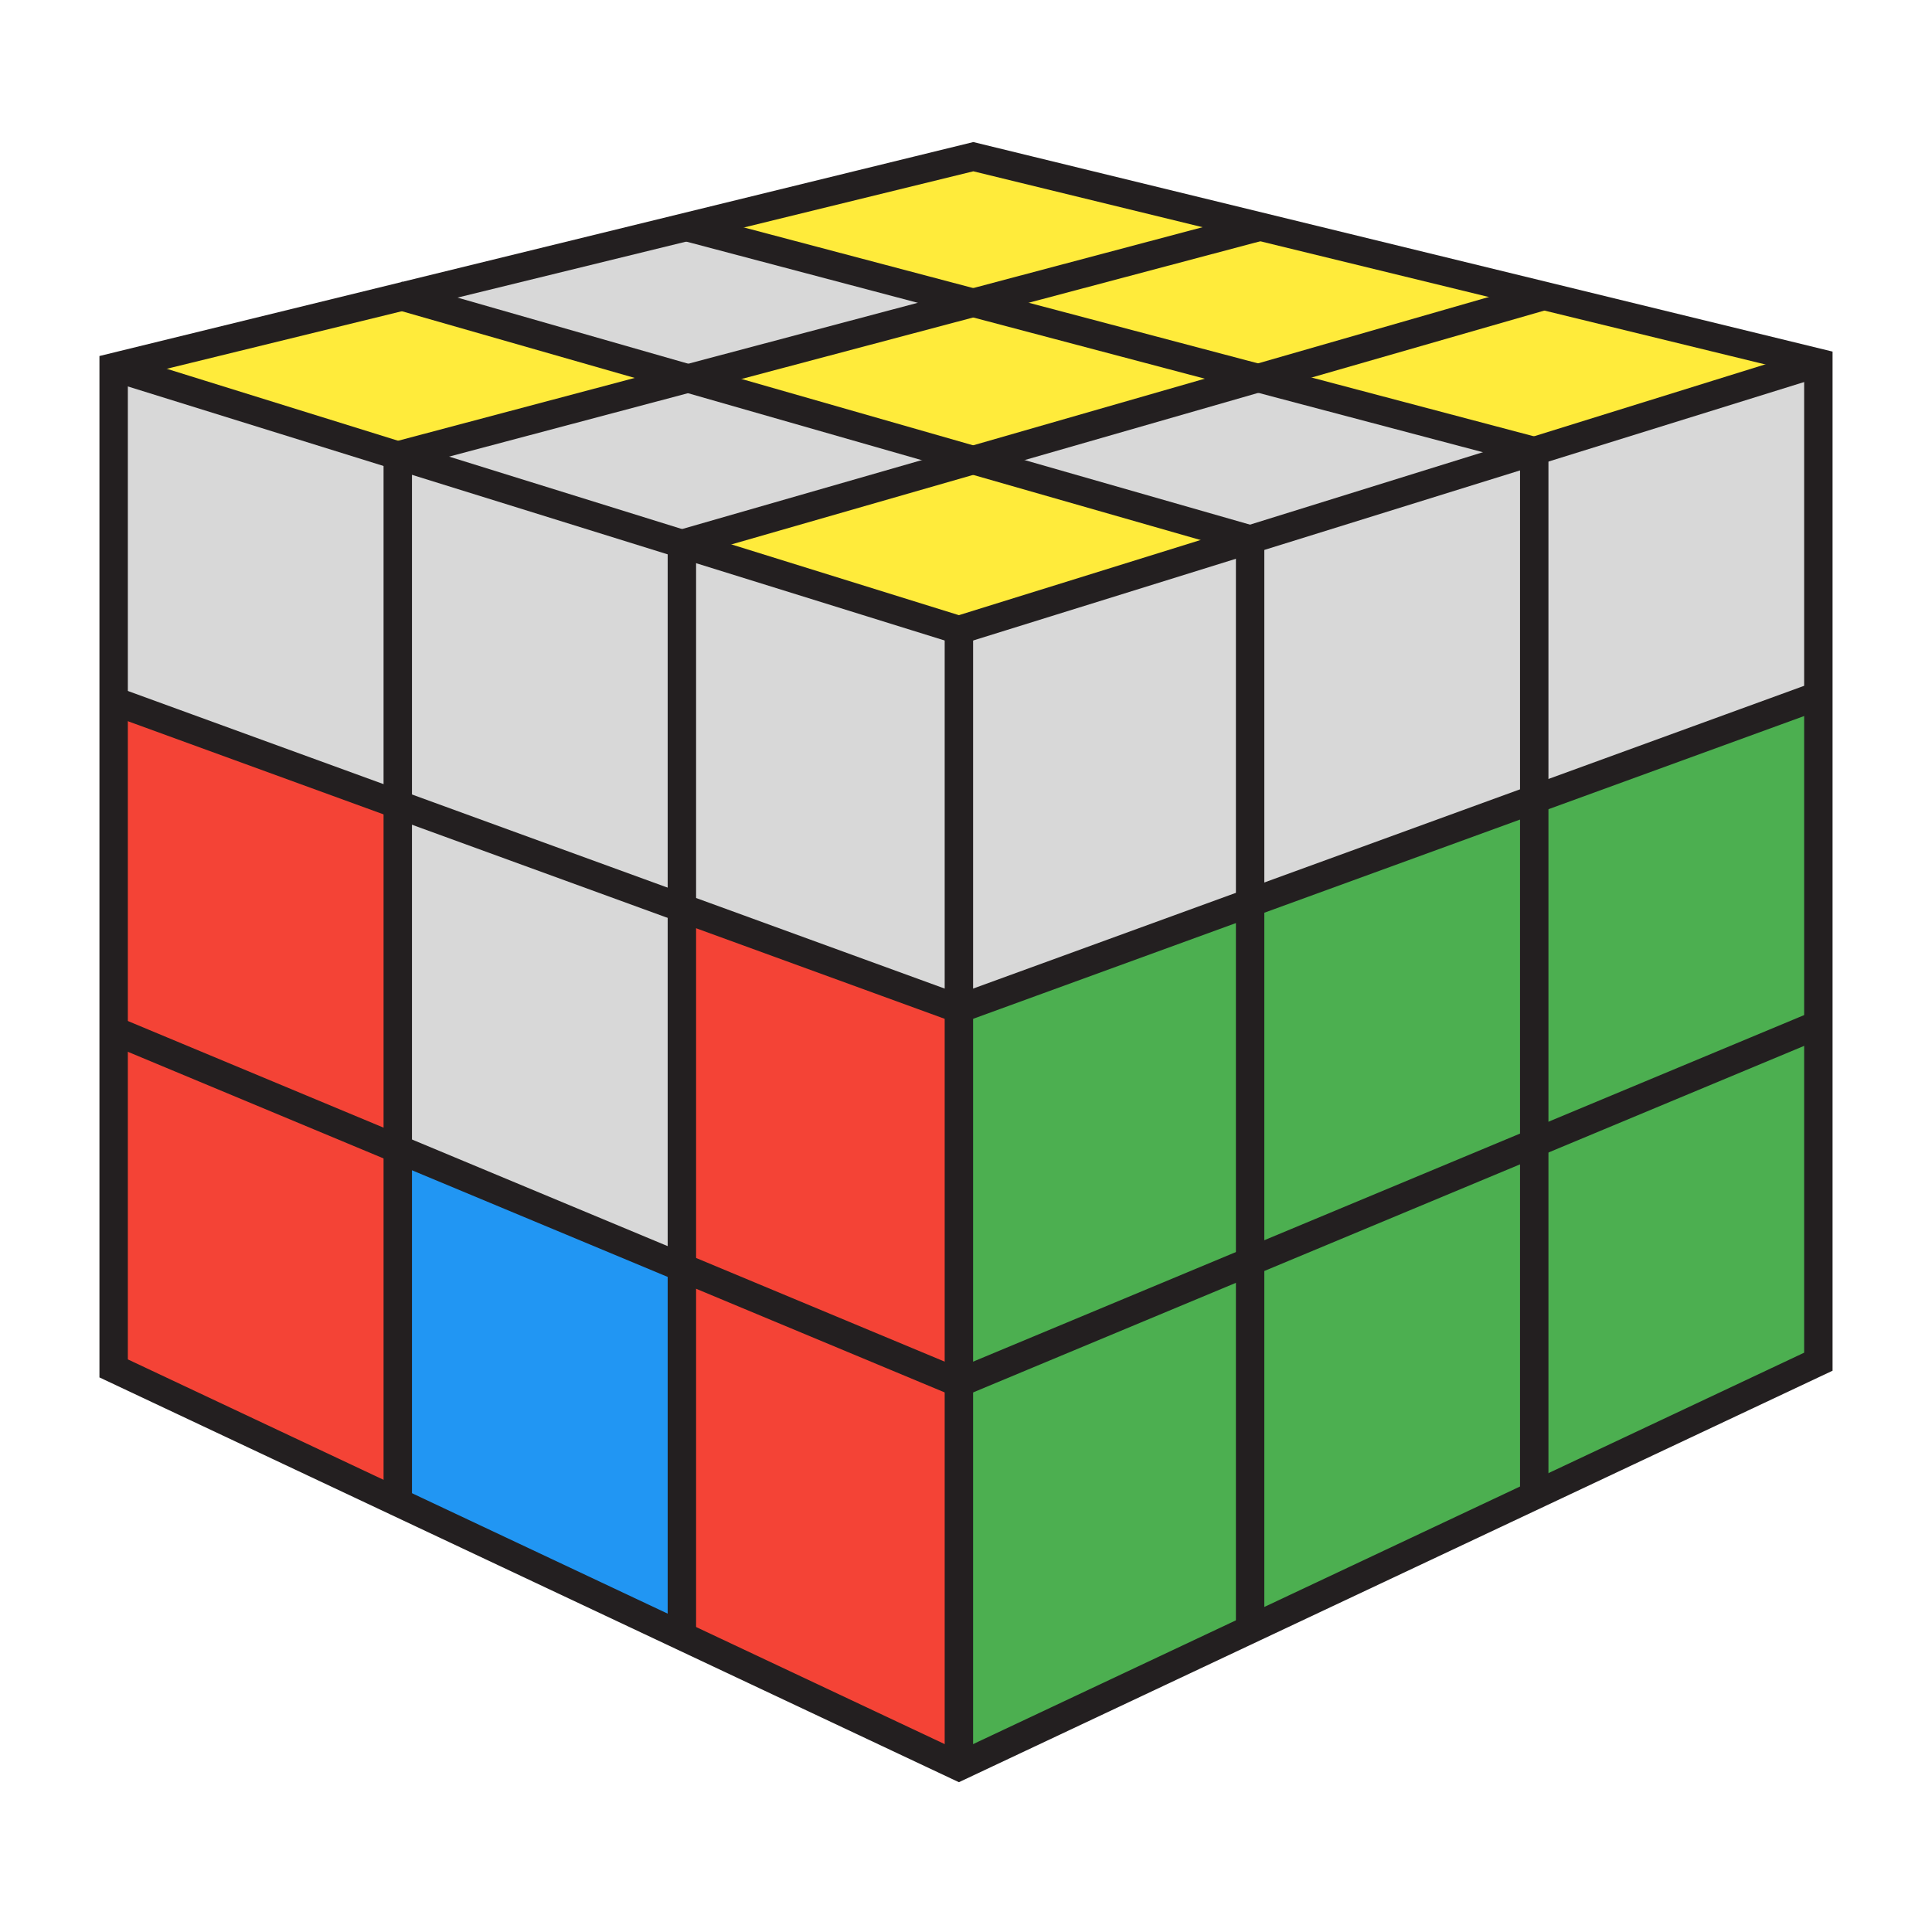
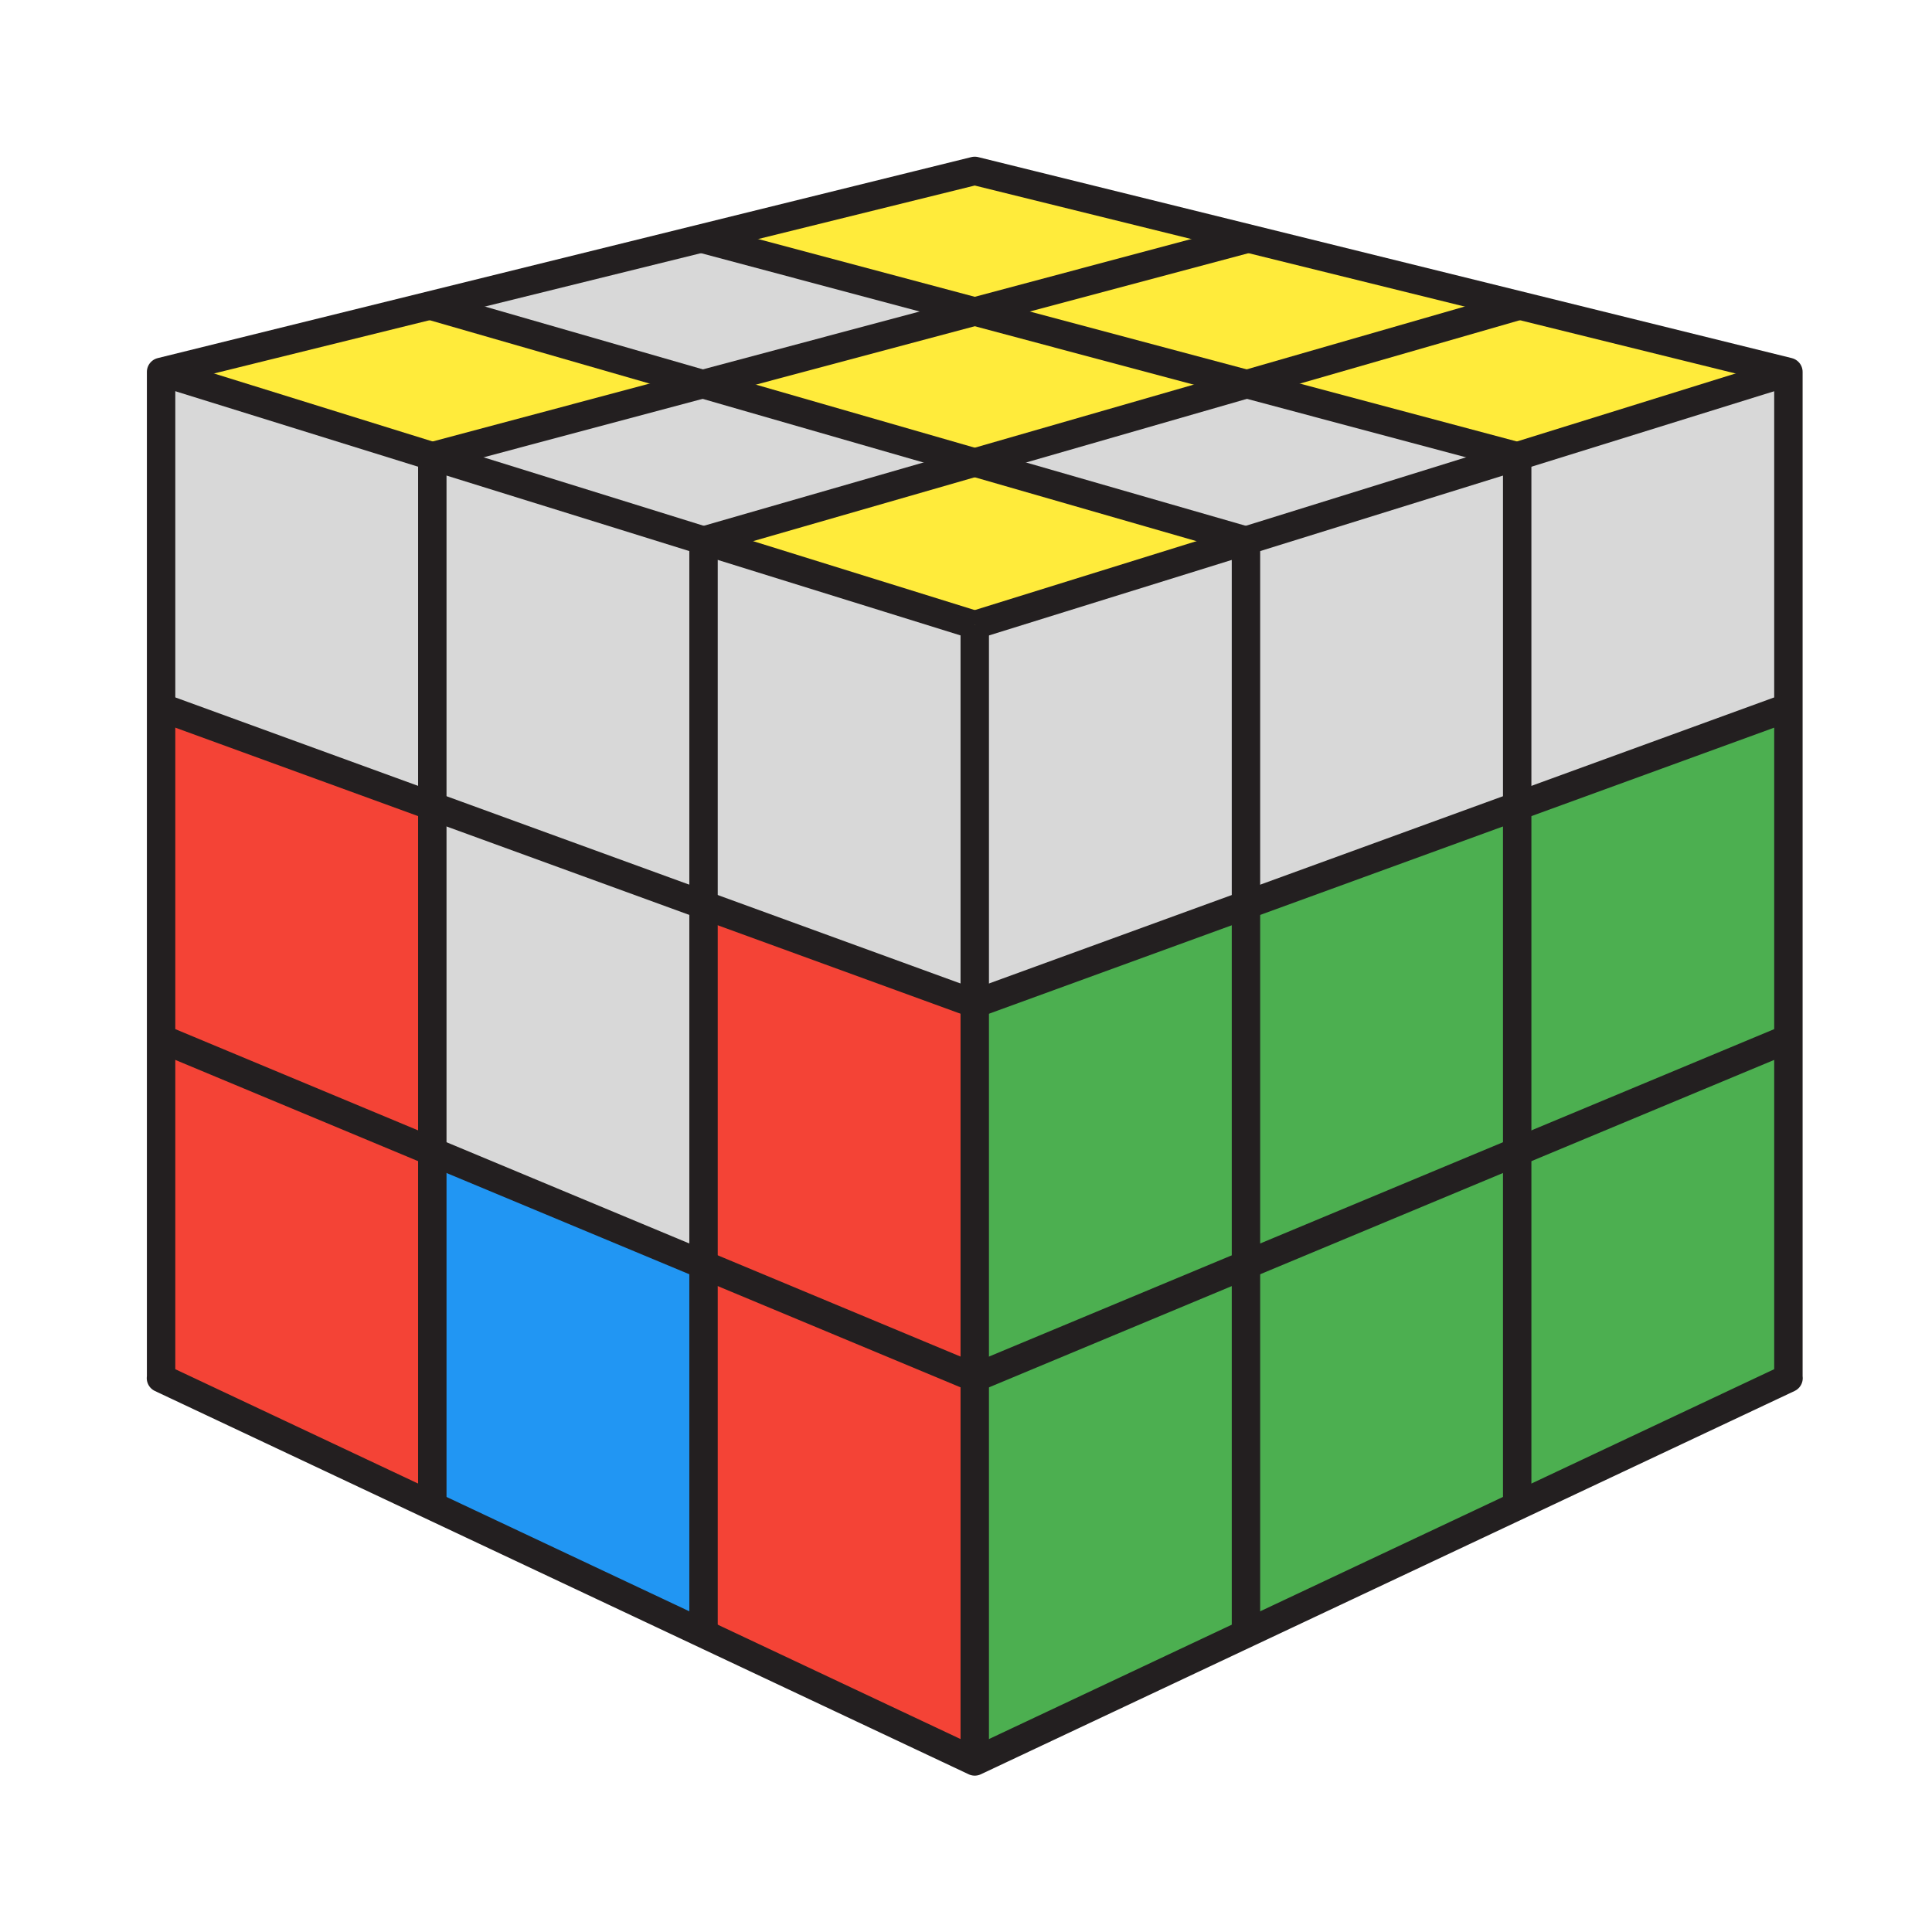
<svg xmlns="http://www.w3.org/2000/svg" width="136px" height="136px" viewBox="0 0 136 136" version="1.1">
  <g id="3x3x3/roux/lr/1b+1t-front" stroke="none" stroke-width="1" fill="none" fill-rule="evenodd">
    <g id="3x3x3/3D">
-       <g id="Front" transform="translate(8, 25.8457)">
+       <g id="Right" transform="translate(68.5, 25.5352)">
+         <g id="Bottom" transform="translate(0, 46.5869)" fill="#4CAF50">
+           <polygon id="RBB" points="57.392 0.913 57.392 24.894 38.299 33.887 38.3 8.949" />
+           <polygon id="RBM" points="38.299 8.949 38.299 33.887 19.208 42.88 19.207 16.91" />
+           <polygon id="RBF" points="0.116 24.854 19.207 16.91 19.207 42.88 0.116 51.872" />
+         </g>
+         <g id="Equator" transform="translate(0, 23.4404)" fill="#4CAF50">
+           <polygon id="REB" points="57.392 0.817 57.392 24.134 38.3 32.096 38.3 7.773" />
+           <polygon id="REM" points="38.299 7.773 38.299 32.095 19.208 40.056 19.208 14.729" />
+           <polygon id="REF" points="0 21.684 19.207 14.729 19.207 40.056 0.116 48" />
+         </g>
+         <g id="Top" fill="#D8D8D8">
+           <polygon id="RTB" points="57.392 0.645 57.392 24.257 38.299 31.214 38.299 6.603" />
+           <polygon id="RTM" points="38.3 31.214 19.208 38.17 19.208 12.522 38.299 6.603" />
+           <polygon id="RTF" points="0.116 18.459 19.208 12.522 19.207 38.17 2.27920793e-14 45.125" />
+         </g>
+       </g>
+       <g id="Front" transform="translate(11, 25.8457)">
        <g id="Bottom" transform="translate(0, 46.6934)">
-           <polygon id="FBR" fill="#F44336" points="59.5 24.811 59.5 51.812 40 42.627 40 16.68" />
-           <polygon id="FBM" fill="#2196F3" points="40 16.68 40 42.627 20 33.207 20 8.34" />
-           <polygon id="FBL" fill="#F44336" points="0 -5.68434189e-14 20 8.34 20 33.207 0 23.787" />
+           <polygon id="FBR" fill="#F44336" points="57.616 24.455 57.616 51.481 38.524 42.463 38.524 16.493" />
+           <polygon id="FBM" fill="#2196F3" points="38.524 16.493 38.524 42.463 19.432 33.47 19.432 8.532" />
+           <polygon id="FBL" fill="#F44336" points="0.34 0.571 19.432 8.532 19.432 33.47 0.291 24.455" />
        </g>
        <g id="Top" transform="translate(0, 0)">
          <g id="Equator" transform="translate(0, 23.4944)">
-             <polygon id="FER" fill="#F44336" points="59.5 21.677 59.5 48.011 40 39.879 40 14.573" />
-             <polygon id="FEM" fill="#D8D8D8" points="40 14.573 40 39.879 20 31.539 20 7.286" />
-             <polygon id="FEL" fill="#F44336" points="0 23.199 0 0 20 7.286 20 31.539" />
+             <polygon id="FER" fill="#F44336" points="57.616 21.32 57.616 47.654 38.524 39.692 38.524 14.365" />
+             <polygon id="FEM" fill="#D8D8D8" points="38.524 14.365 38.524 39.692 19.432 31.731 19.432 7.409" />
+             <polygon id="FEL" fill="#F44336" points="0.34 23.77 0.291 0.452 19.432 7.409 19.432 31.731" />
          </g>
-           <polygon id="FTR" fill="#D8D8D8" points="59.5 18.505 59.5 45.172 40 38.067 40 12.441" />
-           <polygon id="FTM" fill="#D8D8D8" points="20 6.221 40 12.441 40 38.068 20 30.781" />
-           <polygon id="FTL" fill="#D8D8D8" points="0 0 20 6.221 20 30.78 0 23.494" />
+           <polygon id="FTR" fill="#D8D8D8" points="57.616 18.148 57.616 44.814 38.524 37.859 38.524 12.211" />
+           <polygon id="FTM" fill="#D8D8D8" points="19.432 6.293 38.524 12.211 38.524 37.859 19.432 30.903" />
+           <polygon id="FTL" fill="#D8D8D8" points="0.291 0.335 19.432 6.293 19.432 30.903 0.34 23.947" />
        </g>
      </g>
-       <g id="Right" transform="translate(67.5, 25.5352)">
-         <g id="Bottom" transform="translate(0, 46.5869)" fill="#4CAF50">
-           <polygon id="RBB" points="60.5 0 60.5 23.733 40.5 33.153 40.5 8.51" />
-           <polygon id="RBM" points="40.5 8.51 40.5 33.154 20.5 42.573 20.5 16.68" />
-           <polygon id="RBF" points="0 25.229 20.5 16.68 20.5 42.574 0 52.228" />
+       <g id="Top" transform="translate(11, 11.0293)">
+         <g id="Front" transform="translate(0, 9.7554)">
+           <polygon id="TFR" fill="#FFEB3B" points="38.524 17.272 57.616 23.209 76.707 17.272 57.615 11.771" />
+           <polygon id="TFM" fill="#D8D8D8" points="38.524 17.272 57.615 11.771 38.355 6.19 19.265 11.354" />
+           <polygon id="TFL" fill="#FFEB3B" points="0.34 5.396 19.432 0.745 38.355 6.27 19.265 11.354" />
        </g>
-         <g id="Equator" transform="translate(0, 23.4404)" fill="#4CAF50">
-           <polygon id="REB" points="60.5 0 60.5 23.146 40.5 31.656 40.5 7.286" />
-           <polygon id="REM" points="40.5 7.286 40.5 31.656 20.5 39.826 20.5 14.573" />
-           <polygon id="REF" points="0 22.042 20.5 14.573 20.5 39.826 0 48.375" />
+         <g id="Section" transform="translate(18.6699, 4.9453)">
+           <polygon id="TSR" fill="#D8D8D8" points="58.037 11.08 77 16.164 58.037 22.082 38.946 16.581" />
+           <polygon id="TSM" fill="#FFEB3B" points="19.685 11 38.899 16.581 58.038 11.08 38.861 5.947" />
+           <polygon id="TSL" fill="#D8D8D8" points="19.685 0.814 38.899 5.947 19.685 11.08 0.762 5.555" />
        </g>
-         <g id="Top" fill="#D8D8D8">
-           <polygon id="RTB" points="60.5 5.68434189e-14 60.5 23.44 40.5 30.727 40.5 6.22" />
-           <polygon id="RTM" points="40.5 30.727 20.5 38.014 20.5 12.44 40.5 6.22" />
-           <polygon id="RTF" points="0 18.815 20.5 12.439 20.5 38.013 0 45.482" />
+         <g id="Back" transform="translate(38.315, 0)" fill="#FFEB3B">
+           <polygon id="TBR" points="57.652 10.476 76.577 15.151 57.355 21.11 38.328 16.026" />
+           <polygon id="TBM" points="57.652 10.476 38.393 16.026 19.216 10.892 38.685 5.759" />
+           <polygon id="TBL" points="38.688 5.759 19.216 10.893 3.55271368e-14 5.759 19.338 0.991" />
        </g>
      </g>
-       <g id="Top" transform="translate(8, 11.0293)">
-         <g id="Front" transform="translate(0, 9.7554)">
-           <polygon id="TFR" fill="#FFEB3B" points="40 17.502 59.5 23.566 80 17.189 60.501 11.604" />
-           <polygon id="TFM" fill="#D8D8D8" points="40 17.502 60.501 11.604 40 5.793 20 11.281" />
-           <polygon id="TFL" fill="#FFEB3B" points="0 5.061 20.67 -3.55271368e-14 40 5.793 20 11.282" />
-         </g>
-         <g id="Section" transform="translate(20.6699, 4.9453)">
-           <polygon id="TSR" fill="#D8D8D8" points="60.033 10.604 79.33 15.781 59.33 22 39.832 16.415" />
-           <polygon id="TSM" fill="#FFEB3B" points="19.33 10.604 39.831 16.415 60.033 10.604 39.831 5.337" />
-           <polygon id="TSL" fill="#D8D8D8" points="19.645 -3.55271368e-14 39.832 5.337 19.33 10.604 2.13162821e-14 4.811" />
-         </g>
-         <g id="Back" transform="translate(40.315, 0)" fill="#FFEB3B">
-           <polygon id="TBR" points="59.685 9.629 79.685 14.506 59.685 20.726 40.388 15.549" />
-           <polygon id="TBM" points="59.685 9.629 40.388 15.549 20.186 10.282 39.685 4.751" />
-           <polygon id="TBL" points="39.685 4.751 20.186 10.282 0 4.945 20.2 -4.26325641e-14" />
-         </g>
-       </g>
-       <g id="Linework" transform="translate(8, 11.0292)" stroke="#231F20">
-         <path d="M59.5,33.321 L59.5,113.321" id="Stroke-28" stroke-width="2" />
-         <path d="M40,27.257 L40,104.137" id="Stroke-30" stroke-width="2" />
-         <path d="M20,21.037 L20,94.717" id="Stroke-31" stroke-width="2" />
-         <path d="M80,26.945 L80,103.666" id="Stroke-32" stroke-width="2" />
-         <path d="M100,20.726 L100,94.247" id="Stroke-33" stroke-width="2" />
-         <polyline id="Stroke-34" stroke-width="2" points="0 14.816 59.5 33.322 120 14.505" />
-         <polyline id="Stroke-36" stroke-width="2" points="0 38.311 59.5 59.989 120 37.947" />
-         <polyline id="Stroke-38" stroke-width="2" points="0 61.51 59.5 86.322 120 61.093" />
-         <path d="M40.315,4.945 L100,20.725" id="Stroke-41" stroke-width="2" />
-         <path d="M20,9.756 L80,26.945" id="Stroke-42" stroke-width="2" />
-         <polygon id="Stroke-43" stroke-width="2" points="120 14.506 120 84.826 59.5 113.321 0 85.297 0 14.817 60.515 1.42108547e-14" />
-         <path d="M80.703,4.923 L20,21.037" id="Stroke-45" stroke-width="2" />
-         <path d="M100.694,9.798 L40,27.257" id="Stroke-46" stroke-width="2" />
+       <g id="Linework" transform="translate(11.3307, 12.03)" stroke="#231F20">
+         <path d="M37.886,4.722 L95.469,20.089" id="Stroke-43" stroke-width="2" />
+         <path d="M19.078,9.517 L76.376,26.027" id="Stroke-44" stroke-width="2" />
+         <path d="M76.398,4.798 L19.101,20.089" id="Stroke-45" stroke-width="2" />
+         <path d="M95.637,9.476 L38.194,26.027" id="Stroke-46" stroke-width="2" />
+         <path d="M76.377,26.026 L76.377,102.971" id="Stroke-47" stroke-width="2" />
+         <path d="M95.469,20.089 L95.469,93.98" id="Stroke-48" stroke-width="2" />
+         <path d="M38.193,26.026 L38.193,102.971" id="Stroke-49" stroke-width="2" />
+         <path d="M19.101,20.089 L19.101,93.98" id="Stroke-50" stroke-width="2" />
+         <polygon id="Stroke-51" stroke-width="2" stroke-linejoin="round" points="57.285 2.84217094e-14 114.561 14.15 114.561 84.964 114.57 84.982 57.285 111.964 -2.84217094e-14 84.982 0.009 84.964 0.009 14.15" />
+         <path d="M57.285,31.964 L57.285,111.964" id="Stroke-28" stroke-width="2" />
+         <path d="M57.285,31.964 L114.561,14.151" id="Stroke-30" stroke-width="2" />
+         <path d="M0.009,14.15 L57.285,31.963" id="Stroke-32" stroke-width="2" />
+         <path d="M57.285,58.63 L114.561,37.763" id="Stroke-34" stroke-width="2" />
+         <path d="M0.009,37.763 L57.285,58.63" id="Stroke-36" stroke-width="2" />
+         <path d="M57.285,84.964 L114.561,61.08" id="Stroke-38" stroke-width="2" />
+         <path d="M0.009,61.08 L57.285,84.964" id="Stroke-40" stroke-width="2" />
      </g>
    </g>
  </g>
</svg>
